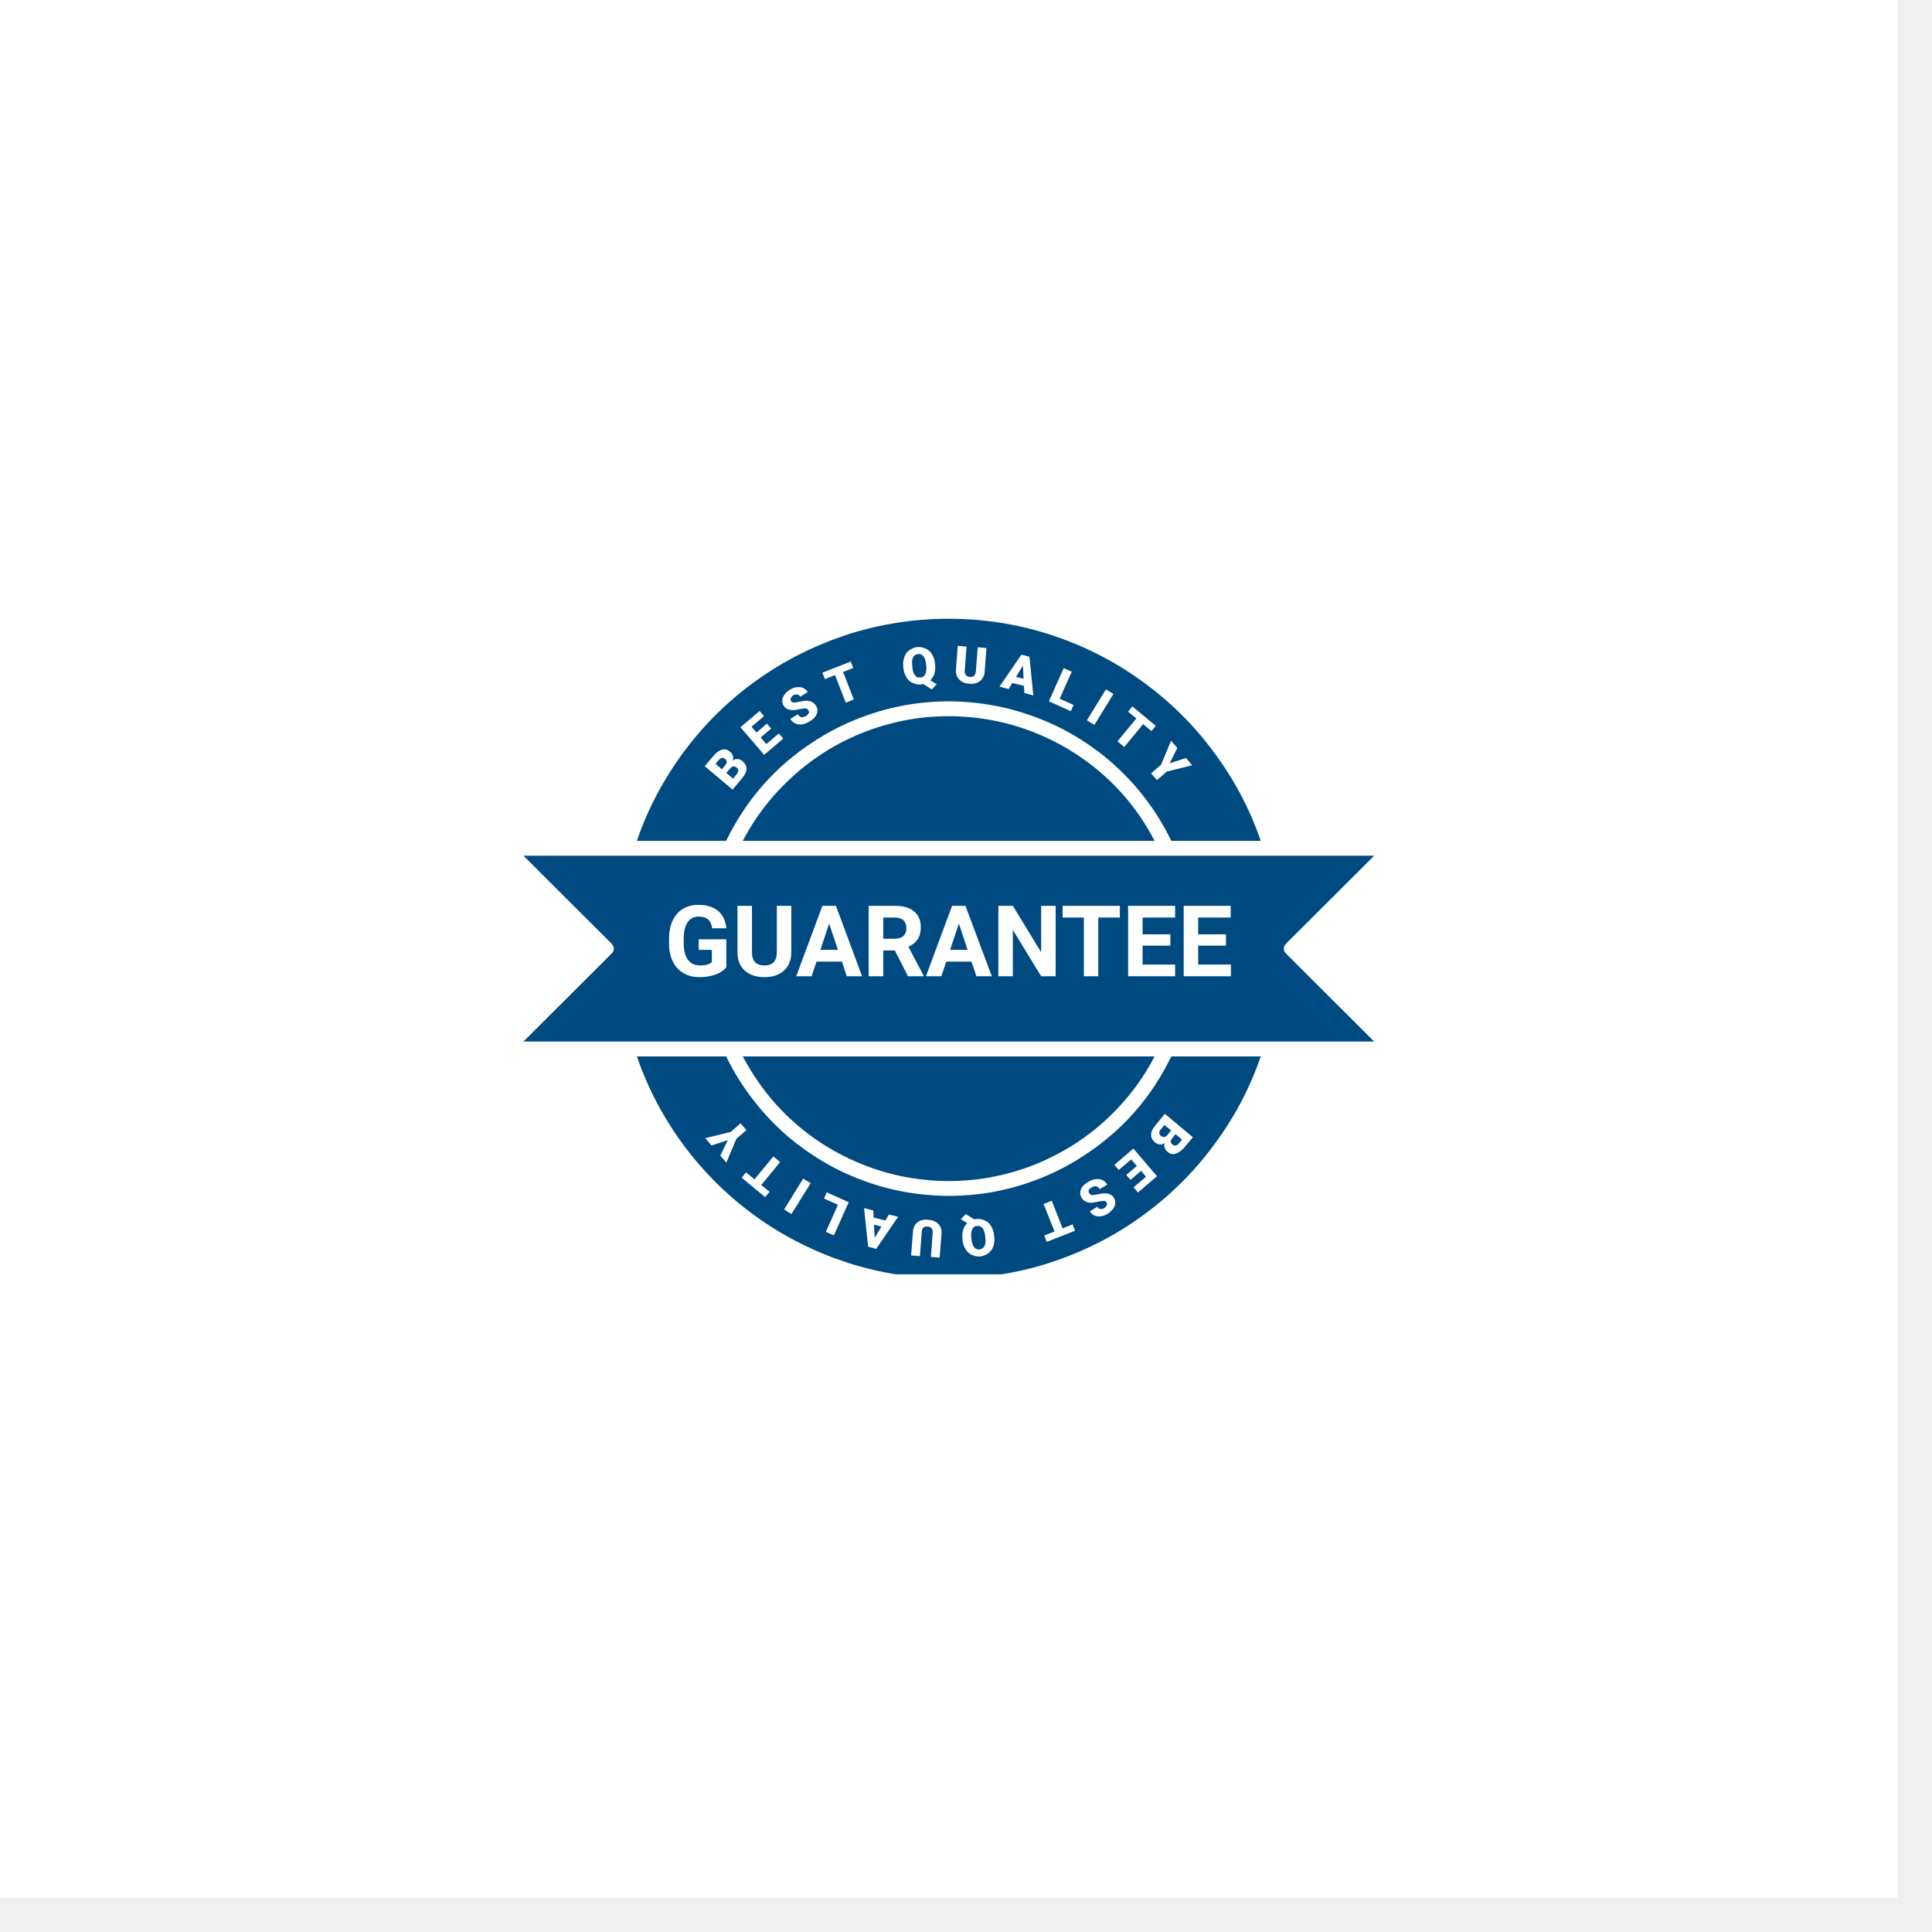
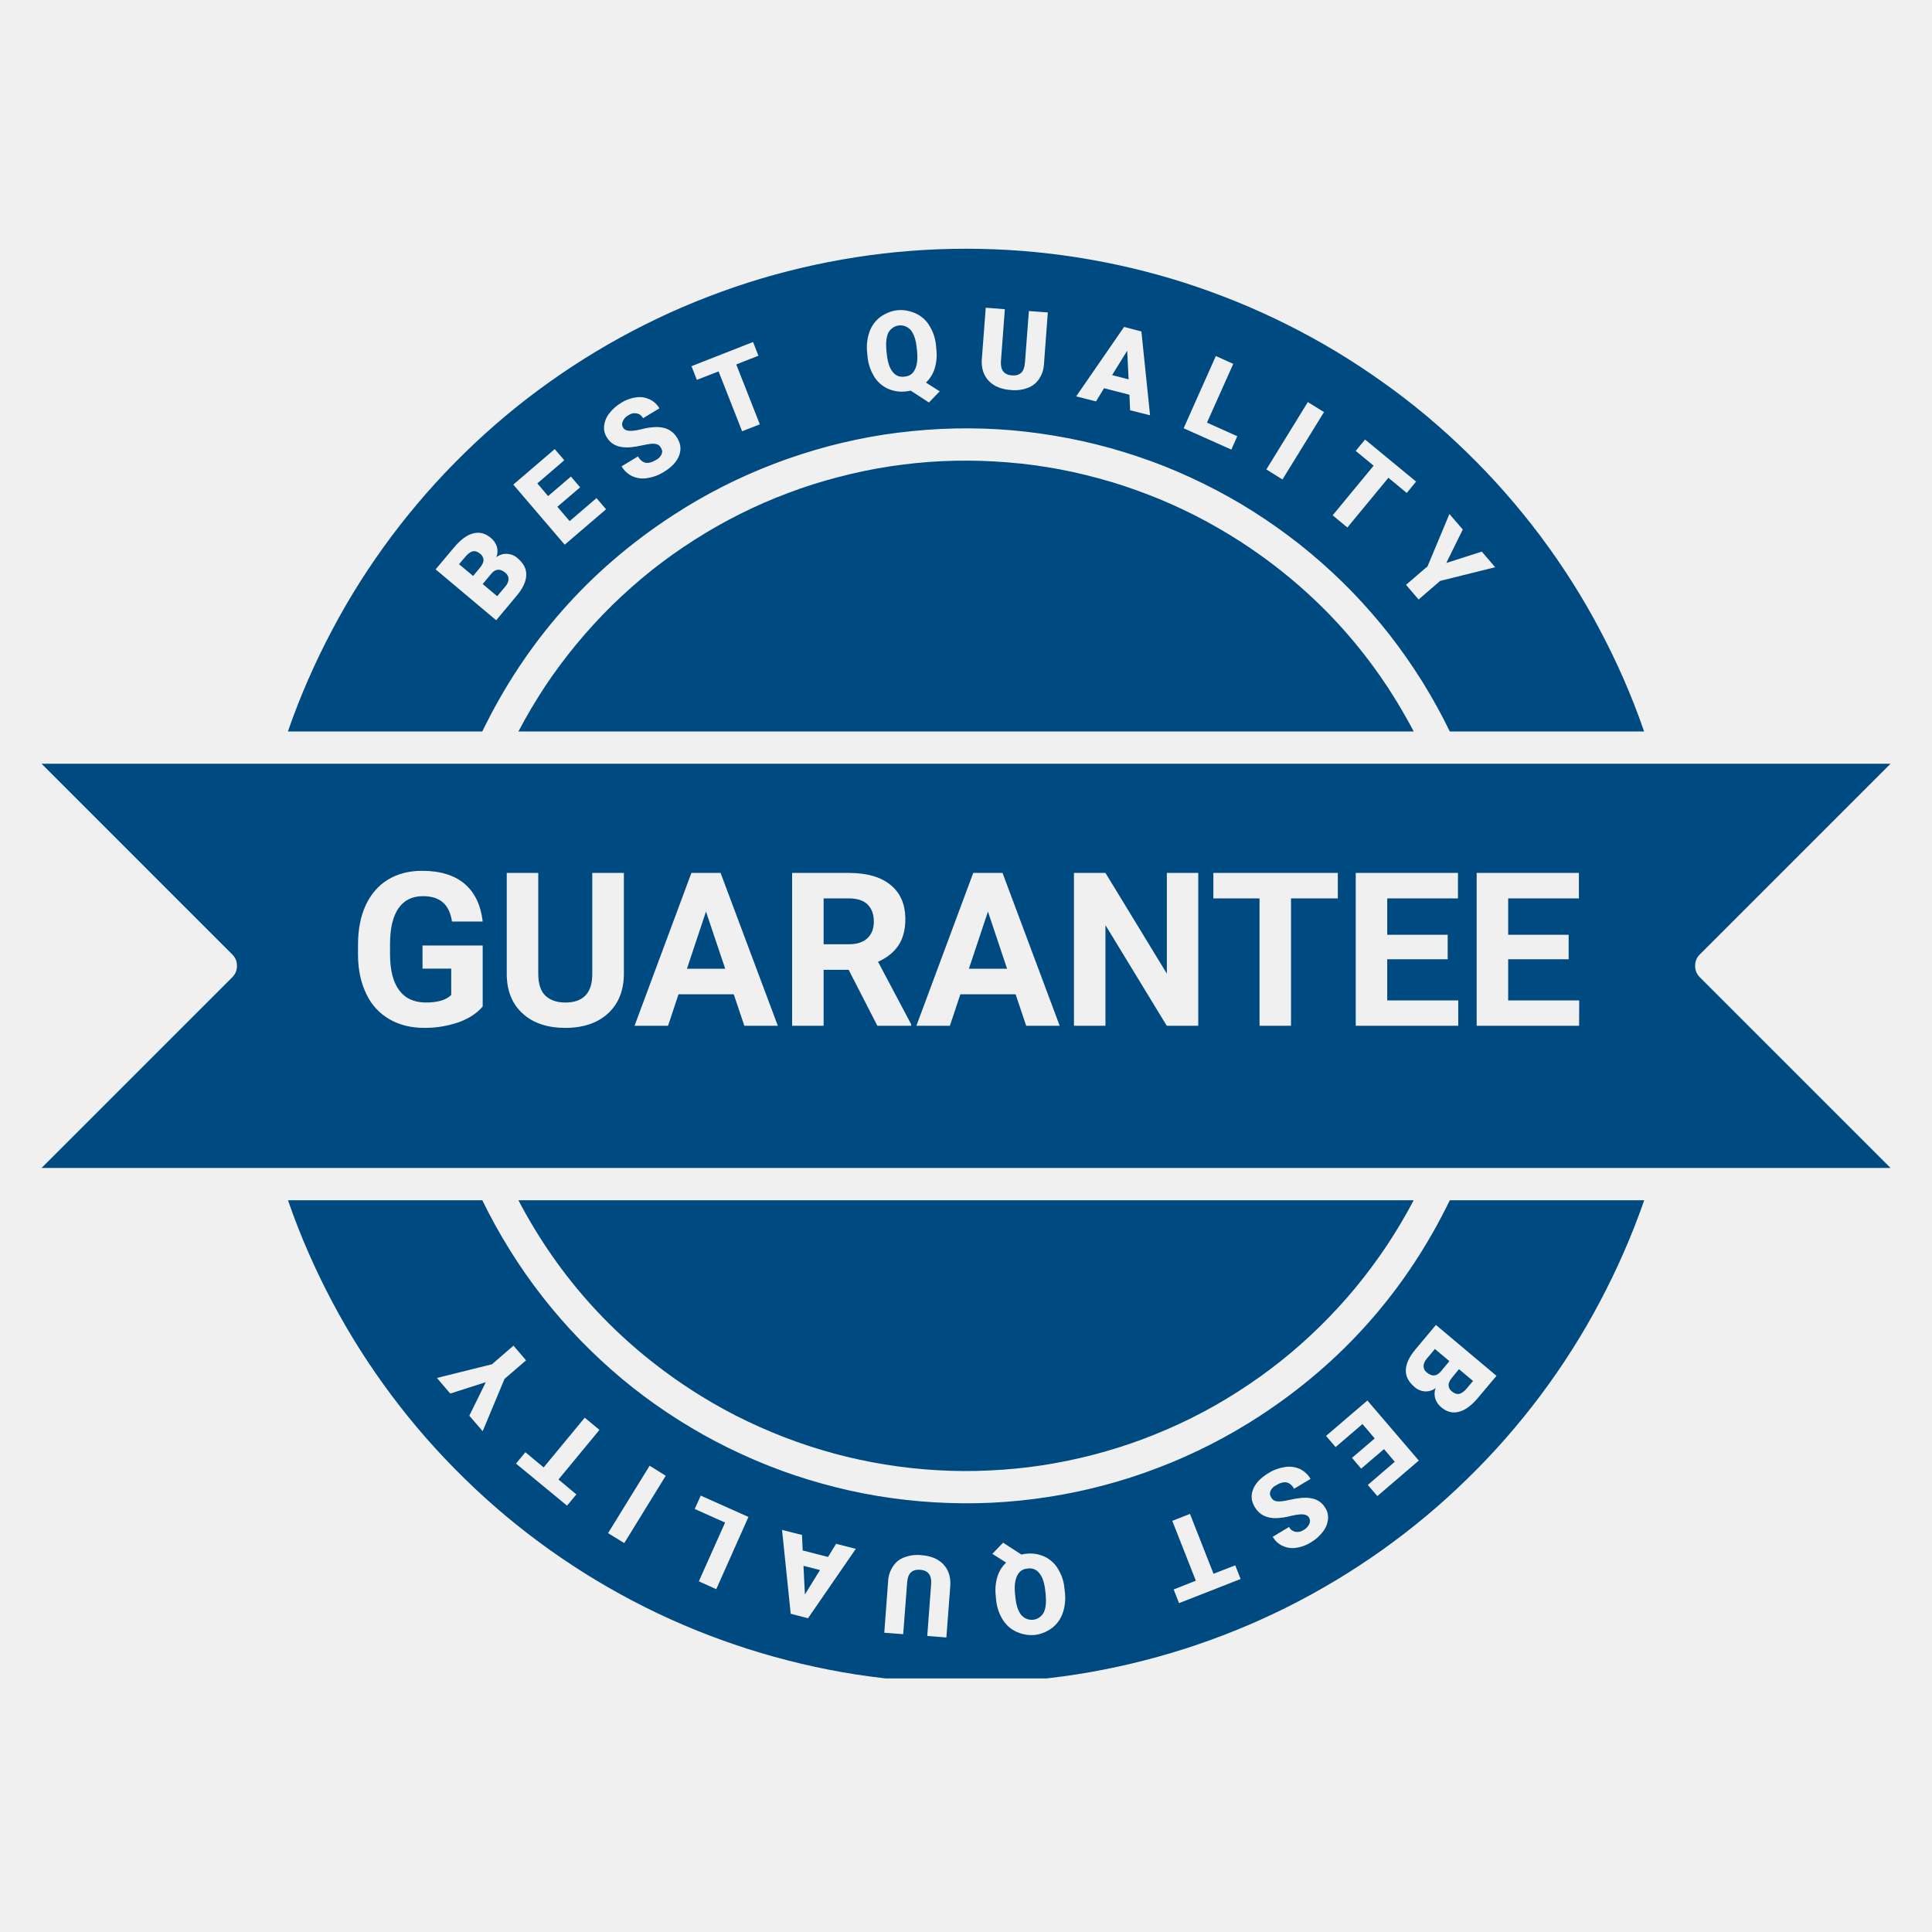
- <svg xmlns="http://www.w3.org/2000/svg" width="55" zoomAndPan="magnify" viewBox="0 0 41.25 41.25" height="55" preserveAspectRatio="xMidYMid meet" version="1.0">
+ <svg xmlns="http://www.w3.org/2000/svg" width="100" zoomAndPan="magnify" viewBox="0 0 75 75" height="100" preserveAspectRatio="xMidYMid meet" version="1.0">
  <defs>
-     <clipPath id="ea53f3067e">
-       <path d="M 0 0 L 40.512 0 L 40.512 40.512 L 0 40.512 Z M 0 0 " clip-rule="nonzero" />
+     <clipPath id="ff32748023">
+       <path d="M 1.594 29 L 73.594 29 L 73.594 46 L 1.594 46 Z M 1.594 29 " clip-rule="nonzero" />
    </clipPath>
-     <clipPath id="1df25073fe">
-       <path d="M 11.168 18 L 29.586 18 L 29.586 23 L 11.168 23 Z M 11.168 18 " clip-rule="nonzero" />
+     <clipPath id="a4f393d462">
+       <path d="M 11 46 L 64 46 L 64 65.156 L 11 65.156 Z M 11 46 " clip-rule="nonzero" />
    </clipPath>
-     <clipPath id="5bf6d2839a">
-       <path d="M 13 22 L 27 22 L 27 27.207 L 13 27.207 Z M 13 22 " clip-rule="nonzero" />
-     </clipPath>
-     <clipPath id="61fc118e4c">
-       <path d="M 13 13.211 L 27 13.211 L 27 18 L 13 18 Z M 13 13.211 " clip-rule="nonzero" />
-     </clipPath>
-     <clipPath id="06cb92aa61">
-       <path d="M 19 13.211 L 20 13.211 L 20 15 L 19 15 Z M 19 13.211 " clip-rule="nonzero" />
+     <clipPath id="7ddc8a2510">
+       <path d="M 11 9.656 L 64 9.656 L 64 29 L 11 29 Z M 11 9.656 " clip-rule="nonzero" />
    </clipPath>
  </defs>
-   <g clip-path="url(#ea53f3067e)">
-     <path fill="#ffffff" d="M 0 0 L 40.512 0 L 40.512 40.512 L 0 40.512 Z M 0 0 " fill-opacity="1" fill-rule="nonzero" />
-     <path fill="#ffffff" d="M 0 0 L 40.512 0 L 40.512 40.512 L 0 40.512 Z M 0 0 " fill-opacity="1" fill-rule="nonzero" />
+   <path fill="#004a82" d="M 37.613 37.605 L 39.094 37.605 L 38.352 35.387 Z M 37.613 37.605 " fill-opacity="1" fill-rule="nonzero" />
+   <path fill="#004a82" d="M 32.953 34.875 L 31.973 34.875 L 31.973 36.656 L 32.957 36.656 C 33.266 36.656 33.504 36.578 33.672 36.422 C 33.84 36.266 33.922 36.051 33.922 35.777 C 33.922 35.496 33.844 35.277 33.684 35.117 C 33.527 34.957 33.281 34.875 32.953 34.875 Z M 32.953 34.875 " fill-opacity="1" fill-rule="nonzero" />
+   <g clip-path="url(#ff32748023)">
+     <path fill="#004a82" d="M 55.887 29.648 L 1.613 29.648 L 9.016 37.051 C 9.141 37.172 9.199 37.32 9.199 37.492 C 9.199 37.668 9.141 37.812 9.016 37.938 L 1.613 45.34 L 73.391 45.34 L 65.988 37.938 C 65.863 37.812 65.805 37.668 65.805 37.492 C 65.805 37.32 65.863 37.172 65.988 37.051 L 73.391 29.648 Z M 15.496 38.441 C 15.73 38.758 16.078 38.918 16.535 38.918 C 16.992 38.918 17.32 38.82 17.516 38.625 L 17.516 37.602 L 16.402 37.602 L 16.402 36.703 L 18.738 36.703 L 18.738 39.07 C 18.52 39.332 18.207 39.539 17.805 39.684 C 17.371 39.832 16.926 39.906 16.469 39.902 C 15.953 39.902 15.504 39.789 15.117 39.566 C 14.719 39.332 14.418 39.008 14.223 38.59 C 14.012 38.16 13.902 37.66 13.898 37.086 L 13.898 36.68 C 13.898 36.09 13.996 35.574 14.195 35.145 C 14.395 34.711 14.684 34.379 15.059 34.148 C 15.438 33.918 15.879 33.805 16.383 33.805 C 17.086 33.805 17.637 33.973 18.035 34.309 C 18.43 34.645 18.664 35.133 18.738 35.773 L 17.547 35.773 C 17.492 35.434 17.375 35.184 17.188 35.027 C 17 34.867 16.746 34.789 16.418 34.789 C 16.004 34.789 15.688 34.945 15.469 35.258 C 15.254 35.57 15.141 36.035 15.141 36.652 L 15.141 37.031 C 15.141 37.652 15.258 38.125 15.496 38.441 Z M 24.219 37.793 C 24.219 38.441 24.016 38.957 23.609 39.336 C 23.203 39.711 22.648 39.902 21.945 39.902 C 21.254 39.902 20.703 39.719 20.297 39.352 C 19.887 38.984 19.68 38.48 19.672 37.84 L 19.672 33.887 L 20.895 33.887 L 20.895 37.801 C 20.895 38.191 20.988 38.473 21.172 38.652 C 21.359 38.828 21.617 38.918 21.945 38.918 C 22.633 38.918 22.984 38.559 22.992 37.836 L 22.992 33.887 L 24.219 33.887 Z M 28.895 39.82 L 28.484 38.598 L 26.34 38.598 L 25.934 39.82 L 24.633 39.82 L 26.84 33.887 L 27.973 33.887 L 30.195 39.82 Z M 35.371 39.82 L 34.059 39.82 L 32.945 37.648 L 31.973 37.648 L 31.973 39.82 L 30.75 39.82 L 30.75 33.887 L 32.953 33.887 C 33.656 33.887 34.195 34.043 34.574 34.355 C 34.957 34.668 35.145 35.109 35.145 35.68 C 35.145 36.082 35.059 36.422 34.883 36.691 C 34.707 36.961 34.441 37.176 34.086 37.336 L 35.371 39.762 Z M 39.836 39.82 L 39.426 38.598 L 37.281 38.598 L 36.875 39.82 L 35.574 39.82 L 37.781 33.887 L 38.918 33.887 L 41.137 39.82 Z M 46.516 39.82 L 45.293 39.82 L 42.914 35.914 L 42.914 39.82 L 41.691 39.82 L 41.691 33.887 L 42.914 33.887 L 45.297 37.797 L 45.297 33.887 L 46.516 33.887 Z M 51.934 34.875 L 50.117 34.875 L 50.117 39.82 L 48.895 39.82 L 48.895 34.875 L 47.102 34.875 L 47.102 33.887 L 51.934 33.887 Z M 56.609 39.82 L 52.629 39.82 L 52.629 33.887 L 56.598 33.887 L 56.598 34.875 L 53.852 34.875 L 53.852 36.289 L 56.199 36.289 L 56.199 37.238 L 53.852 37.238 L 53.852 38.836 L 56.609 38.836 Z M 61.301 39.82 L 57.324 39.82 L 57.324 33.887 L 61.293 33.887 L 61.293 34.875 L 58.547 34.875 L 58.547 36.289 L 60.895 36.289 L 60.895 37.238 L 58.547 37.238 L 58.547 38.836 L 61.305 38.836 Z M 61.301 39.82 " fill-opacity="1" fill-rule="nonzero" />
  </g>
-   <path fill="#004a82" d="M 20.285 20.281 L 20.66 20.281 L 20.473 19.719 Z M 20.285 20.281 " fill-opacity="1" fill-rule="nonzero" />
-   <path fill="#004a82" d="M 19.105 19.59 L 18.859 19.59 L 18.859 20.043 L 19.105 20.043 C 19.184 20.043 19.246 20.023 19.289 19.984 C 19.332 19.941 19.352 19.891 19.352 19.82 C 19.352 19.75 19.332 19.691 19.293 19.652 C 19.25 19.613 19.191 19.59 19.105 19.59 Z M 19.105 19.59 " fill-opacity="1" fill-rule="nonzero" />
-   <g clip-path="url(#1df25073fe)">
-     <path fill="#004a82" d="M 24.91 18.27 L 11.176 18.27 L 13.051 20.141 C 13.125 20.215 13.125 20.293 13.051 20.367 L 11.176 22.238 L 29.34 22.238 L 27.465 20.367 C 27.391 20.293 27.391 20.215 27.465 20.141 L 29.34 18.27 Z M 14.688 20.492 C 14.75 20.574 14.836 20.613 14.953 20.613 C 15.066 20.613 15.152 20.59 15.199 20.539 L 15.199 20.281 L 14.918 20.281 L 14.918 20.055 L 15.508 20.055 L 15.508 20.652 C 15.453 20.719 15.375 20.77 15.273 20.809 C 15.164 20.848 15.051 20.863 14.934 20.863 C 14.805 20.863 14.691 20.836 14.594 20.777 C 14.492 20.719 14.418 20.637 14.367 20.531 C 14.312 20.422 14.285 20.297 14.285 20.152 L 14.285 20.047 C 14.285 19.898 14.309 19.77 14.359 19.66 C 14.41 19.551 14.484 19.465 14.578 19.406 C 14.676 19.348 14.785 19.32 14.914 19.32 C 15.09 19.32 15.23 19.363 15.332 19.449 C 15.43 19.531 15.492 19.656 15.508 19.82 L 15.207 19.82 C 15.195 19.734 15.164 19.668 15.117 19.629 C 15.07 19.59 15.004 19.57 14.922 19.57 C 14.816 19.57 14.738 19.609 14.684 19.688 C 14.629 19.766 14.598 19.887 14.598 20.043 L 14.598 20.137 C 14.598 20.293 14.629 20.414 14.688 20.492 Z M 16.895 20.328 C 16.895 20.496 16.844 20.625 16.742 20.719 C 16.641 20.816 16.5 20.863 16.32 20.863 C 16.145 20.863 16.008 20.816 15.902 20.723 C 15.801 20.633 15.746 20.504 15.746 20.34 L 15.746 19.34 L 16.055 19.34 L 16.055 20.332 C 16.055 20.43 16.078 20.5 16.125 20.547 C 16.172 20.594 16.238 20.613 16.32 20.613 C 16.496 20.613 16.582 20.523 16.586 20.34 L 16.586 19.34 L 16.895 19.34 Z M 18.078 20.844 L 17.977 20.531 L 17.434 20.531 L 17.328 20.844 L 17 20.844 L 17.559 19.34 L 17.848 19.34 L 18.406 20.844 Z M 19.719 20.844 L 19.387 20.844 L 19.105 20.293 L 18.859 20.293 L 18.859 20.844 L 18.547 20.844 L 18.547 19.34 L 19.105 19.34 C 19.285 19.34 19.422 19.379 19.516 19.461 C 19.613 19.539 19.66 19.648 19.66 19.793 C 19.66 19.898 19.641 19.984 19.594 20.051 C 19.551 20.121 19.484 20.172 19.395 20.215 L 19.719 20.828 Z M 20.848 20.844 L 20.742 20.531 L 20.203 20.531 L 20.098 20.844 L 19.77 20.844 L 20.328 19.34 L 20.613 19.34 L 21.176 20.844 Z M 22.539 20.844 L 22.23 20.844 L 21.625 19.855 L 21.625 20.844 L 21.316 20.844 L 21.316 19.34 L 21.625 19.34 L 22.23 20.332 L 22.23 19.34 L 22.539 19.34 Z M 23.91 19.59 L 23.449 19.59 L 23.449 20.844 L 23.141 20.844 L 23.141 19.59 L 22.688 19.59 L 22.688 19.34 L 23.91 19.34 Z M 25.09 20.844 L 24.086 20.844 L 24.086 19.34 L 25.09 19.34 L 25.09 19.59 L 24.395 19.59 L 24.395 19.949 L 24.988 19.949 L 24.988 20.191 L 24.395 20.191 L 24.395 20.594 L 25.09 20.594 Z M 26.281 20.844 L 25.273 20.844 L 25.273 19.34 L 26.277 19.34 L 26.277 19.59 L 25.582 19.59 L 25.582 19.949 L 26.176 19.949 L 26.176 20.191 L 25.582 20.191 L 25.582 20.594 L 26.281 20.594 Z M 26.281 20.844 " fill-opacity="1" fill-rule="nonzero" />
+   <path fill="#004a82" d="M 40.578 61.762 C 40.547 61.461 40.477 61.238 40.359 61.086 C 40.242 60.93 40.086 60.863 39.891 60.891 C 39.699 60.906 39.566 61 39.484 61.172 C 39.402 61.34 39.375 61.574 39.402 61.871 L 39.418 62.012 C 39.449 62.316 39.523 62.539 39.641 62.688 C 39.695 62.754 39.766 62.805 39.844 62.84 C 39.926 62.875 40.012 62.887 40.102 62.879 C 40.188 62.871 40.27 62.84 40.34 62.793 C 40.414 62.742 40.473 62.68 40.516 62.602 C 40.598 62.438 40.621 62.203 40.594 61.902 Z M 40.578 61.762 " fill-opacity="1" fill-rule="nonzero" />
+   <path fill="#004a82" d="M 56.363 54.016 C 56.465 54.098 56.559 54.129 56.652 54.109 C 56.742 54.09 56.844 54.016 56.949 53.887 L 57.184 53.609 L 56.637 53.152 L 56.391 53.449 C 56.285 53.574 56.234 53.68 56.234 53.77 C 56.238 53.875 56.281 53.953 56.363 54.016 Z M 56.363 54.016 " fill-opacity="1" fill-rule="nonzero" />
+   <path fill="#004a82" d="M 55.391 52.738 C 55.305 52.84 55.262 52.941 55.262 53.035 C 55.266 53.137 55.309 53.219 55.391 53.281 C 55.59 53.445 55.77 53.434 55.934 53.238 L 56.266 52.84 L 55.703 52.367 Z M 55.391 52.738 " fill-opacity="1" fill-rule="nonzero" />
+   <path fill="#004a82" d="M 26.668 37.605 L 28.152 37.605 L 27.406 35.387 Z M 26.668 37.605 " fill-opacity="1" fill-rule="nonzero" />
+   <g clip-path="url(#a4f393d462)">
+     <path fill="#004a82" d="M 48.891 54.977 C 48.27 55.379 47.633 55.75 46.977 56.082 C 46.316 56.418 45.645 56.719 44.953 56.98 C 44.266 57.246 43.562 57.473 42.848 57.66 C 42.137 57.852 41.414 58 40.684 58.113 C 39.953 58.227 39.219 58.301 38.484 58.336 C 37.746 58.371 37.008 58.363 36.27 58.32 C 35.535 58.277 34.801 58.195 34.074 58.074 C 33.344 57.953 32.625 57.793 31.914 57.594 C 31.203 57.398 30.504 57.164 29.816 56.891 C 29.129 56.617 28.461 56.312 27.805 55.969 C 27.152 55.625 26.52 55.25 25.906 54.84 C 25.289 54.43 24.699 53.988 24.133 53.516 C 23.566 53.039 23.027 52.539 22.512 52.008 C 22 51.48 21.516 50.922 21.059 50.34 C 20.605 49.758 20.184 49.156 19.793 48.527 C 19.402 47.902 19.047 47.258 18.723 46.594 L 11.18 46.594 C 11.648 47.953 12.223 49.266 12.898 50.539 C 13.57 51.809 14.34 53.02 15.203 54.172 C 16.066 55.324 17.012 56.402 18.043 57.406 C 19.07 58.414 20.172 59.332 21.344 60.168 C 22.52 61.004 23.746 61.742 25.035 62.387 C 26.32 63.031 27.652 63.57 29.02 64.008 C 30.391 64.445 31.789 64.777 33.211 65 C 34.633 65.219 36.062 65.332 37.504 65.332 C 38.941 65.332 40.371 65.219 41.793 65 C 43.215 64.777 44.613 64.445 45.984 64.008 C 47.352 63.57 48.684 63.031 49.969 62.387 C 51.258 61.742 52.484 61.004 53.66 60.168 C 54.832 59.332 55.934 58.414 56.961 57.406 C 57.992 56.402 58.938 55.324 59.801 54.172 C 60.664 53.02 61.434 51.809 62.105 50.539 C 62.781 49.266 63.355 47.953 63.828 46.594 L 56.281 46.594 C 54.594 50.07 52.129 52.867 48.891 54.977 Z M 18.738 55.559 L 18.219 54.957 L 18.859 53.656 L 17.48 54.098 L 16.961 53.492 L 19.098 52.961 L 19.934 52.238 L 20.422 52.809 L 19.586 53.527 Z M 22.375 58.012 L 22.012 58.449 L 20.031 56.816 L 20.395 56.375 L 21.105 56.965 L 22.699 55.035 L 23.27 55.508 L 21.68 57.434 Z M 24.234 59.902 L 23.605 59.516 L 25.219 56.898 L 25.844 57.289 Z M 27.805 61.691 L 27.129 61.387 L 28.148 59.105 L 26.969 58.578 L 27.203 58.059 L 29.055 58.887 Z M 31.367 62.82 L 30.695 62.645 L 30.359 59.391 L 31.133 59.586 L 31.16 60.188 L 32.145 60.441 L 32.457 59.93 L 33.223 60.125 Z M 36.891 61.547 L 36.738 63.566 L 35.996 63.508 L 36.148 61.477 C 36.168 61.141 36.023 60.961 35.719 60.938 C 35.566 60.926 35.449 60.961 35.363 61.039 C 35.277 61.117 35.23 61.25 35.215 61.438 L 35.062 63.438 L 34.328 63.383 L 34.477 61.379 C 34.488 61.168 34.551 60.977 34.668 60.801 C 34.777 60.637 34.926 60.52 35.113 60.453 C 35.324 60.375 35.539 60.348 35.762 60.371 C 36.137 60.398 36.422 60.516 36.621 60.727 C 36.82 60.938 36.91 61.211 36.891 61.547 Z M 41.254 62.621 C 41.172 62.855 41.035 63.047 40.84 63.199 C 40.402 63.512 39.938 63.559 39.445 63.34 C 39.223 63.234 39.047 63.074 38.918 62.863 C 38.777 62.629 38.695 62.375 38.668 62.102 L 38.656 61.961 C 38.625 61.703 38.645 61.453 38.719 61.207 C 38.785 60.996 38.898 60.812 39.059 60.66 L 38.523 60.32 L 38.941 59.887 L 39.652 60.348 C 39.711 60.332 39.773 60.324 39.836 60.316 C 40.082 60.289 40.316 60.324 40.543 60.426 C 40.766 60.531 40.941 60.688 41.066 60.895 C 41.211 61.129 41.297 61.379 41.32 61.648 L 41.34 61.812 C 41.371 62.086 41.344 62.359 41.254 62.621 Z M 45.77 62.234 L 45.562 61.703 L 46.422 61.363 L 45.508 59.039 L 46.195 58.77 L 47.109 61.094 L 47.953 60.766 L 48.16 61.297 Z M 51.551 58.992 C 51.527 59.172 51.461 59.328 51.348 59.469 C 51.219 59.637 51.062 59.773 50.883 59.879 C 50.707 59.988 50.516 60.059 50.312 60.086 C 50.133 60.113 49.957 60.086 49.789 60.012 C 49.625 59.934 49.5 59.816 49.406 59.66 L 50.039 59.277 C 50.094 59.379 50.176 59.441 50.289 59.465 C 50.402 59.484 50.512 59.461 50.605 59.395 C 50.707 59.34 50.781 59.262 50.828 59.156 C 50.867 59.07 50.863 58.988 50.812 58.906 C 50.773 58.84 50.699 58.801 50.594 58.789 C 50.488 58.777 50.328 58.797 50.109 58.848 C 49.926 58.898 49.738 58.926 49.547 58.934 C 49.164 58.941 48.887 58.801 48.715 58.512 C 48.574 58.285 48.551 58.051 48.645 57.816 C 48.738 57.578 48.938 57.371 49.238 57.188 C 49.438 57.062 49.652 56.984 49.887 56.949 C 50.086 56.918 50.281 56.945 50.465 57.027 C 50.641 57.113 50.777 57.242 50.875 57.41 L 50.238 57.793 C 50.156 57.652 50.055 57.57 49.941 57.547 C 49.828 57.527 49.691 57.562 49.527 57.664 C 49.434 57.711 49.363 57.785 49.32 57.879 C 49.285 57.965 49.293 58.047 49.344 58.125 C 49.395 58.219 49.469 58.27 49.574 58.281 C 49.672 58.297 49.816 58.277 50.016 58.234 C 50.184 58.195 50.348 58.168 50.52 58.148 C 50.961 58.109 51.27 58.238 51.445 58.531 C 51.535 58.672 51.57 58.824 51.551 58.992 Z M 53.469 58.078 L 53.098 57.645 L 54.145 56.746 L 53.727 56.254 L 52.84 57.012 L 52.484 56.594 L 53.367 55.84 L 52.891 55.281 L 51.848 56.176 L 51.477 55.742 L 53.082 54.367 L 55.078 56.699 Z M 57.383 54.254 C 57.129 54.559 56.883 54.742 56.637 54.805 C 56.395 54.871 56.168 54.812 55.957 54.637 C 55.84 54.547 55.762 54.43 55.715 54.289 C 55.676 54.152 55.68 54.016 55.734 53.883 C 55.609 53.977 55.469 54.02 55.316 54.016 C 55.16 54 55.023 53.945 54.91 53.84 C 54.68 53.648 54.566 53.43 54.574 53.184 C 54.582 52.941 54.703 52.676 54.941 52.391 L 55.742 51.434 L 58.094 53.41 Z M 57.383 54.254 " fill-opacity="1" fill-rule="nonzero" />
  </g>
-   <path fill="#004a82" d="M 21.035 26.395 C 21.027 26.32 21.008 26.262 20.98 26.223 C 20.949 26.184 20.91 26.168 20.863 26.176 C 20.812 26.176 20.777 26.203 20.758 26.246 C 20.738 26.289 20.73 26.348 20.738 26.422 L 20.742 26.457 C 20.75 26.535 20.77 26.59 20.797 26.629 C 20.828 26.664 20.867 26.684 20.914 26.676 C 20.961 26.672 20.996 26.648 21.02 26.605 C 21.039 26.566 21.047 26.508 21.039 26.43 Z M 21.035 26.395 " fill-opacity="1" fill-rule="nonzero" />
-   <path fill="#004a82" d="M 25.031 24.434 C 25.055 24.457 25.078 24.465 25.102 24.457 C 25.125 24.453 25.152 24.434 25.18 24.402 L 25.238 24.332 L 25.098 24.215 L 25.035 24.293 C 25.012 24.324 24.996 24.352 24.996 24.371 C 25 24.398 25.008 24.418 25.031 24.434 Z M 25.031 24.434 " fill-opacity="1" fill-rule="nonzero" />
-   <path fill="#004a82" d="M 24.785 24.113 C 24.762 24.137 24.75 24.164 24.75 24.188 C 24.754 24.211 24.762 24.234 24.785 24.25 C 24.832 24.289 24.879 24.285 24.922 24.238 L 25.004 24.137 L 24.863 24.02 Z M 24.785 24.113 " fill-opacity="1" fill-rule="nonzero" />
-   <path fill="#004a82" d="M 17.516 20.281 L 17.891 20.281 L 17.703 19.719 Z M 17.516 20.281 " fill-opacity="1" fill-rule="nonzero" />
-   <g clip-path="url(#5bf6d2839a)">
-     <path fill="#004a82" d="M 23.137 24.676 C 22.824 24.883 22.492 25.051 22.145 25.184 C 21.793 25.32 21.434 25.414 21.062 25.473 C 20.691 25.527 20.32 25.547 19.945 25.523 C 19.57 25.5 19.203 25.441 18.844 25.34 C 18.48 25.238 18.137 25.102 17.805 24.93 C 17.473 24.754 17.164 24.547 16.875 24.309 C 16.586 24.066 16.328 23.801 16.098 23.504 C 15.867 23.211 15.668 22.895 15.504 22.555 L 13.598 22.555 C 13.836 23.25 14.176 23.887 14.613 24.473 C 15.055 25.062 15.57 25.566 16.168 25.992 C 16.766 26.418 17.414 26.738 18.109 26.965 C 18.809 27.188 19.523 27.297 20.258 27.297 C 20.988 27.297 21.707 27.188 22.402 26.965 C 23.102 26.738 23.75 26.418 24.344 25.992 C 24.941 25.566 25.461 25.062 25.898 24.473 C 26.34 23.887 26.68 23.25 26.918 22.555 L 25.008 22.555 C 24.582 23.438 23.957 24.145 23.137 24.676 Z M 15.508 24.824 L 15.379 24.672 L 15.539 24.344 L 15.191 24.457 L 15.059 24.301 L 15.602 24.168 L 15.812 23.984 L 15.938 24.129 L 15.723 24.312 Z M 16.43 25.445 L 16.336 25.559 L 15.836 25.145 L 15.93 25.031 L 16.109 25.18 L 16.512 24.691 L 16.656 24.812 L 16.254 25.301 Z M 16.898 25.922 L 16.742 25.824 L 17.148 25.164 L 17.309 25.262 Z M 17.805 26.375 L 17.633 26.301 L 17.891 25.723 L 17.594 25.59 L 17.652 25.457 L 18.121 25.668 Z M 18.707 26.664 L 18.535 26.617 L 18.449 25.793 L 18.645 25.844 L 18.652 25.996 L 18.902 26.059 L 18.98 25.93 L 19.176 25.98 Z M 20.102 26.34 L 20.062 26.852 L 19.875 26.836 L 19.914 26.32 C 19.918 26.238 19.883 26.191 19.805 26.188 C 19.77 26.184 19.738 26.191 19.715 26.211 C 19.695 26.23 19.684 26.266 19.68 26.312 L 19.641 26.82 L 19.453 26.805 L 19.492 26.297 C 19.496 26.246 19.512 26.195 19.539 26.152 C 19.566 26.109 19.605 26.082 19.652 26.062 C 19.707 26.043 19.762 26.035 19.816 26.043 C 19.91 26.051 19.984 26.078 20.035 26.133 C 20.086 26.188 20.109 26.254 20.102 26.34 Z M 21.207 26.613 C 21.188 26.672 21.152 26.719 21.102 26.758 C 20.992 26.836 20.875 26.848 20.75 26.793 C 20.691 26.766 20.648 26.727 20.617 26.672 C 20.578 26.613 20.559 26.551 20.551 26.48 L 20.551 26.445 C 20.539 26.379 20.547 26.316 20.566 26.254 C 20.582 26.199 20.609 26.156 20.652 26.117 L 20.516 26.031 L 20.621 25.922 L 20.801 26.035 C 20.816 26.035 20.832 26.031 20.848 26.027 C 20.91 26.02 20.969 26.031 21.027 26.059 C 21.082 26.082 21.129 26.121 21.16 26.176 C 21.195 26.234 21.219 26.297 21.223 26.367 L 21.227 26.406 C 21.238 26.477 21.23 26.547 21.207 26.613 Z M 22.348 26.516 L 22.297 26.379 L 22.516 26.293 L 22.281 25.707 L 22.457 25.637 L 22.688 26.227 L 22.902 26.141 L 22.953 26.277 Z M 23.812 25.695 C 23.805 25.738 23.789 25.777 23.762 25.816 C 23.727 25.855 23.688 25.891 23.645 25.918 C 23.598 25.945 23.551 25.965 23.5 25.969 C 23.453 25.977 23.41 25.969 23.367 25.953 C 23.324 25.934 23.293 25.902 23.27 25.863 L 23.43 25.766 C 23.441 25.793 23.465 25.809 23.492 25.812 C 23.523 25.816 23.547 25.812 23.574 25.797 C 23.598 25.781 23.617 25.762 23.629 25.734 C 23.641 25.715 23.637 25.691 23.625 25.672 C 23.613 25.656 23.598 25.645 23.57 25.641 C 23.543 25.641 23.504 25.645 23.449 25.656 C 23.402 25.668 23.352 25.676 23.305 25.68 C 23.207 25.68 23.137 25.645 23.094 25.574 C 23.059 25.516 23.055 25.457 23.078 25.395 C 23.102 25.336 23.152 25.281 23.227 25.238 C 23.277 25.207 23.332 25.184 23.391 25.176 C 23.441 25.168 23.492 25.176 23.539 25.195 C 23.582 25.219 23.617 25.25 23.641 25.293 L 23.48 25.391 C 23.457 25.355 23.434 25.336 23.406 25.328 C 23.375 25.324 23.34 25.332 23.301 25.355 C 23.277 25.371 23.258 25.387 23.246 25.414 C 23.238 25.434 23.242 25.453 23.254 25.473 C 23.266 25.496 23.285 25.512 23.312 25.516 C 23.336 25.516 23.375 25.512 23.422 25.504 C 23.465 25.492 23.508 25.484 23.551 25.48 C 23.664 25.473 23.742 25.504 23.785 25.578 C 23.809 25.613 23.816 25.652 23.812 25.695 Z M 24.297 25.461 L 24.203 25.352 L 24.469 25.125 L 24.363 25 L 24.137 25.191 L 24.047 25.086 L 24.273 24.895 L 24.152 24.754 L 23.887 24.98 L 23.793 24.871 L 24.199 24.523 L 24.703 25.113 Z M 25.289 24.496 C 25.223 24.57 25.16 24.617 25.098 24.633 C 25.039 24.652 24.98 24.637 24.926 24.59 C 24.898 24.57 24.879 24.539 24.867 24.504 C 24.855 24.469 24.855 24.434 24.871 24.402 C 24.84 24.426 24.805 24.438 24.766 24.434 C 24.727 24.43 24.691 24.418 24.66 24.391 C 24.602 24.34 24.574 24.285 24.578 24.223 C 24.578 24.164 24.609 24.098 24.672 24.023 L 24.871 23.781 L 25.469 24.281 Z M 25.289 24.496 " fill-opacity="1" fill-rule="nonzero" />
+   <path fill="#004a82" d="M 26.797 53.93 C 27.367 54.301 27.957 54.641 28.562 54.953 C 29.172 55.262 29.793 55.539 30.426 55.785 C 31.062 56.031 31.707 56.242 32.367 56.422 C 33.023 56.602 33.688 56.742 34.359 56.852 C 35.035 56.961 35.711 57.035 36.391 57.074 C 37.07 57.113 37.75 57.117 38.43 57.082 C 39.113 57.051 39.789 56.984 40.461 56.883 C 41.137 56.777 41.801 56.641 42.461 56.469 C 43.121 56.297 43.77 56.09 44.406 55.852 C 45.043 55.609 45.668 55.34 46.277 55.035 C 46.887 54.73 47.477 54.395 48.051 54.027 C 48.625 53.66 49.18 53.266 49.711 52.844 C 50.246 52.418 50.754 51.969 51.242 51.488 C 51.727 51.012 52.188 50.512 52.621 49.988 C 53.055 49.461 53.461 48.914 53.84 48.348 C 54.215 47.781 54.562 47.195 54.879 46.594 L 20.125 46.594 C 21.711 49.617 23.938 52.062 26.797 53.93 Z M 26.797 53.93 " fill-opacity="1" fill-rule="nonzero" />
+   <g clip-path="url(#7ddc8a2510)">
+     <path fill="#004a82" d="M 26.113 20.012 C 26.734 19.605 27.371 19.238 28.027 18.902 C 28.688 18.566 29.359 18.27 30.051 18.004 C 30.738 17.742 31.441 17.516 32.156 17.324 C 32.867 17.137 33.59 16.984 34.32 16.871 C 35.051 16.762 35.785 16.688 36.52 16.652 C 37.258 16.617 37.996 16.621 38.734 16.664 C 39.469 16.707 40.203 16.793 40.93 16.914 C 41.66 17.035 42.379 17.195 43.09 17.391 C 43.801 17.59 44.5 17.824 45.188 18.094 C 45.875 18.367 46.543 18.676 47.199 19.02 C 47.852 19.359 48.484 19.738 49.098 20.148 C 49.711 20.559 50.305 21 50.871 21.473 C 51.438 21.945 51.977 22.449 52.492 22.977 C 53.004 23.508 53.488 24.062 53.945 24.645 C 54.398 25.227 54.82 25.832 55.211 26.457 C 55.602 27.086 55.957 27.73 56.281 28.395 L 63.824 28.395 C 63.355 27.035 62.781 25.719 62.105 24.449 C 61.434 23.176 60.664 21.965 59.801 20.812 C 58.938 19.664 57.992 18.582 56.961 17.578 C 55.934 16.574 54.832 15.652 53.656 14.82 C 52.484 13.984 51.258 13.246 49.969 12.602 C 48.684 11.957 47.352 11.418 45.984 10.977 C 44.613 10.539 43.215 10.211 41.793 9.988 C 40.371 9.766 38.941 9.656 37.5 9.656 C 36.062 9.656 34.633 9.766 33.211 9.988 C 31.789 10.211 30.391 10.539 29.02 10.977 C 27.652 11.418 26.32 11.957 25.035 12.602 C 23.746 13.246 22.52 13.984 21.344 14.82 C 20.172 15.652 19.07 16.574 18.043 17.578 C 17.012 18.582 16.066 19.664 15.203 20.812 C 14.34 21.965 13.57 23.176 12.898 24.449 C 12.223 25.719 11.648 27.035 11.176 28.395 L 18.723 28.395 C 20.41 24.918 22.875 22.121 26.113 20.012 Z M 56.266 19.953 L 56.785 20.555 L 56.145 21.855 L 57.523 21.414 L 58.043 22.02 L 55.906 22.551 L 55.07 23.273 L 54.582 22.703 L 55.418 21.984 Z M 52.629 17.504 L 52.992 17.062 L 54.973 18.695 L 54.609 19.137 L 53.898 18.547 L 52.305 20.477 L 51.734 20.004 L 53.324 18.078 Z M 50.77 15.609 L 51.398 15.996 L 49.785 18.613 L 49.16 18.223 Z M 47.199 13.82 L 47.875 14.125 L 46.855 16.406 L 48.031 16.934 L 47.801 17.453 L 45.949 16.625 Z M 43.637 12.691 L 44.309 12.867 L 44.645 16.121 L 43.871 15.926 L 43.844 15.324 L 42.859 15.07 L 42.547 15.582 L 41.777 15.387 Z M 38.113 13.965 L 38.266 11.945 L 39.008 12.004 L 38.855 14.035 C 38.836 14.371 38.98 14.551 39.285 14.574 C 39.438 14.586 39.555 14.551 39.641 14.473 C 39.727 14.395 39.773 14.262 39.789 14.074 L 39.941 12.074 L 40.676 12.129 L 40.527 14.133 C 40.516 14.344 40.453 14.535 40.336 14.711 C 40.227 14.875 40.078 14.992 39.891 15.059 C 39.68 15.137 39.465 15.164 39.242 15.141 C 38.867 15.113 38.582 14.996 38.383 14.785 C 38.184 14.574 38.094 14.301 38.113 13.965 Z M 33.75 12.891 C 33.832 12.656 33.969 12.465 34.164 12.312 C 34.602 12 35.066 11.953 35.559 12.172 C 35.781 12.277 35.957 12.438 36.082 12.648 C 36.227 12.883 36.309 13.137 36.336 13.41 L 36.348 13.551 C 36.379 13.809 36.359 14.059 36.285 14.305 C 36.219 14.516 36.105 14.699 35.945 14.852 L 36.48 15.191 L 36.062 15.625 L 35.352 15.164 C 35.293 15.18 35.23 15.188 35.168 15.195 C 34.922 15.223 34.688 15.188 34.457 15.086 C 34.238 14.98 34.062 14.824 33.934 14.617 C 33.793 14.383 33.707 14.133 33.68 13.863 L 33.664 13.699 C 33.633 13.426 33.66 13.152 33.75 12.891 Z M 29.234 13.277 L 29.441 13.809 L 28.582 14.148 L 29.496 16.473 L 28.809 16.742 L 27.895 14.418 L 27.051 14.746 L 26.844 14.215 Z M 23.453 16.52 C 23.477 16.34 23.543 16.184 23.656 16.043 C 23.785 15.875 23.941 15.738 24.121 15.633 C 24.297 15.523 24.488 15.453 24.691 15.426 C 24.871 15.398 25.047 15.426 25.215 15.5 C 25.379 15.578 25.504 15.695 25.598 15.852 L 24.965 16.234 C 24.91 16.133 24.828 16.07 24.715 16.047 C 24.602 16.027 24.492 16.051 24.398 16.117 C 24.297 16.172 24.223 16.25 24.176 16.355 C 24.137 16.441 24.141 16.523 24.191 16.605 C 24.23 16.672 24.305 16.711 24.41 16.723 C 24.516 16.734 24.676 16.715 24.895 16.664 C 25.078 16.613 25.266 16.586 25.457 16.578 C 25.84 16.57 26.117 16.711 26.289 17 C 26.43 17.227 26.453 17.461 26.359 17.695 C 26.266 17.934 26.066 18.141 25.766 18.324 C 25.566 18.449 25.352 18.527 25.117 18.562 C 24.918 18.594 24.723 18.566 24.539 18.484 C 24.363 18.398 24.227 18.27 24.129 18.102 L 24.766 17.719 C 24.848 17.859 24.949 17.941 25.062 17.965 C 25.176 17.984 25.312 17.949 25.477 17.848 C 25.57 17.801 25.641 17.727 25.684 17.633 C 25.719 17.547 25.711 17.465 25.66 17.387 C 25.609 17.293 25.535 17.242 25.43 17.23 C 25.332 17.215 25.184 17.234 24.988 17.277 C 24.82 17.316 24.656 17.344 24.484 17.363 C 24.043 17.402 23.734 17.273 23.559 16.98 C 23.469 16.84 23.434 16.688 23.453 16.52 Z M 21.535 17.434 L 21.906 17.867 L 20.859 18.766 L 21.277 19.258 L 22.164 18.5 L 22.52 18.918 L 21.637 19.672 L 22.113 20.23 L 23.156 19.336 L 23.527 19.77 L 21.922 21.145 L 19.926 18.812 Z M 17.621 21.258 C 17.875 20.953 18.121 20.77 18.367 20.707 C 18.609 20.641 18.836 20.699 19.047 20.875 C 19.16 20.965 19.242 21.082 19.289 21.223 C 19.328 21.359 19.32 21.496 19.27 21.629 C 19.395 21.535 19.535 21.492 19.688 21.5 C 19.844 21.512 19.98 21.566 20.094 21.672 C 20.324 21.863 20.438 22.082 20.43 22.328 C 20.422 22.57 20.301 22.836 20.062 23.121 L 19.262 24.078 L 16.91 22.102 Z M 17.621 21.258 " fill-opacity="1" fill-rule="nonzero" />
  </g>
-   <path fill="#004a82" d="M 17.547 24.414 C 17.84 24.602 18.145 24.758 18.469 24.883 C 18.789 25.008 19.121 25.098 19.461 25.152 C 19.805 25.207 20.148 25.227 20.492 25.211 C 20.836 25.195 21.176 25.145 21.512 25.055 C 21.848 24.969 22.168 24.848 22.477 24.691 C 22.785 24.539 23.078 24.352 23.348 24.137 C 23.617 23.922 23.863 23.68 24.082 23.414 C 24.305 23.148 24.492 22.863 24.652 22.555 L 15.859 22.555 C 16.262 23.32 16.824 23.941 17.547 24.414 Z M 17.547 24.414 " fill-opacity="1" fill-rule="nonzero" />
-   <g clip-path="url(#61fc118e4c)">
-     <path fill="#004a82" d="M 17.375 15.832 C 17.691 15.625 18.023 15.457 18.371 15.324 C 18.723 15.188 19.082 15.094 19.453 15.035 C 19.824 14.98 20.195 14.961 20.57 14.984 C 20.941 15.008 21.309 15.066 21.672 15.168 C 22.031 15.27 22.379 15.406 22.711 15.578 C 23.043 15.754 23.352 15.961 23.641 16.199 C 23.926 16.441 24.188 16.707 24.418 17.004 C 24.648 17.297 24.844 17.613 25.008 17.953 L 26.918 17.953 C 26.68 17.258 26.34 16.621 25.898 16.035 C 25.461 15.445 24.941 14.941 24.344 14.516 C 23.75 14.09 23.102 13.77 22.402 13.543 C 21.703 13.32 20.988 13.211 20.258 13.211 C 19.523 13.211 18.809 13.32 18.109 13.543 C 17.414 13.77 16.766 14.09 16.168 14.516 C 15.57 14.941 15.055 15.445 14.613 16.035 C 14.176 16.621 13.836 17.258 13.598 17.953 L 15.504 17.953 C 15.934 17.07 16.555 16.363 17.375 15.832 Z M 25.004 15.816 L 25.137 15.969 L 24.973 16.297 L 25.324 16.184 L 25.453 16.34 L 24.914 16.473 L 24.703 16.656 L 24.578 16.512 L 24.789 16.328 Z M 24.086 15.195 L 24.176 15.082 L 24.676 15.496 L 24.586 15.609 L 24.406 15.461 L 24.004 15.949 L 23.859 15.828 L 24.262 15.34 Z M 23.613 14.719 L 23.773 14.816 L 23.367 15.477 L 23.207 15.379 Z M 22.711 14.266 L 22.883 14.34 L 22.625 14.918 L 22.922 15.051 L 22.863 15.184 L 22.395 14.973 Z M 21.809 13.977 L 21.98 14.023 L 22.062 14.848 L 21.871 14.797 L 21.863 14.645 L 21.613 14.582 L 21.535 14.711 L 21.34 14.66 Z M 20.41 14.301 L 20.449 13.789 L 20.637 13.805 L 20.598 14.32 C 20.594 14.402 20.633 14.449 20.707 14.453 C 20.746 14.457 20.777 14.449 20.797 14.43 C 20.82 14.41 20.832 14.375 20.836 14.328 L 20.875 13.82 L 21.062 13.836 L 21.023 14.344 C 21.02 14.395 21.004 14.445 20.973 14.488 C 20.945 14.531 20.91 14.559 20.863 14.578 C 20.809 14.598 20.754 14.605 20.695 14.598 C 20.602 14.59 20.531 14.562 20.48 14.508 C 20.43 14.453 20.406 14.387 20.41 14.301 Z M 19.309 14.027 C 19.328 13.969 19.363 13.922 19.414 13.883 C 19.523 13.805 19.641 13.793 19.766 13.848 C 19.82 13.875 19.867 13.914 19.898 13.969 C 19.934 14.027 19.957 14.09 19.961 14.16 L 19.965 14.195 C 19.973 14.262 19.969 14.324 19.949 14.387 C 19.934 14.441 19.902 14.484 19.863 14.523 L 20 14.609 L 19.895 14.719 L 19.715 14.605 C 19.699 14.605 19.684 14.609 19.668 14.613 C 19.605 14.621 19.543 14.609 19.488 14.582 C 19.43 14.559 19.387 14.52 19.355 14.465 C 19.32 14.406 19.297 14.344 19.289 14.273 L 19.285 14.234 C 19.277 14.164 19.285 14.094 19.309 14.027 Z M 18.164 14.125 L 18.219 14.262 L 18 14.348 L 18.23 14.934 L 18.059 15.004 L 17.828 14.414 L 17.613 14.5 L 17.559 14.363 Z M 16.703 14.945 C 16.707 14.902 16.727 14.863 16.754 14.824 C 16.785 14.785 16.824 14.75 16.871 14.723 C 16.914 14.695 16.965 14.676 17.016 14.672 C 17.062 14.664 17.105 14.672 17.148 14.688 C 17.188 14.711 17.223 14.738 17.246 14.777 L 17.086 14.875 C 17.07 14.848 17.051 14.832 17.023 14.828 C 16.992 14.824 16.965 14.828 16.941 14.844 C 16.914 14.859 16.898 14.879 16.887 14.906 C 16.875 14.926 16.875 14.949 16.891 14.969 C 16.898 14.984 16.918 14.996 16.945 15 C 16.973 15 17.012 14.996 17.066 14.984 C 17.113 14.973 17.16 14.965 17.211 14.961 C 17.305 14.961 17.375 14.996 17.422 15.066 C 17.457 15.125 17.461 15.184 17.438 15.246 C 17.414 15.305 17.363 15.359 17.289 15.402 C 17.238 15.434 17.184 15.457 17.125 15.465 C 17.074 15.473 17.023 15.465 16.977 15.445 C 16.934 15.422 16.898 15.391 16.875 15.348 L 17.035 15.25 C 17.055 15.285 17.082 15.305 17.109 15.312 C 17.137 15.316 17.172 15.309 17.215 15.285 C 17.238 15.27 17.254 15.254 17.266 15.227 C 17.277 15.207 17.273 15.188 17.262 15.168 C 17.25 15.145 17.23 15.129 17.203 15.125 C 17.18 15.125 17.141 15.129 17.09 15.137 C 17.047 15.148 17.008 15.156 16.965 15.16 C 16.852 15.168 16.773 15.137 16.73 15.062 C 16.707 15.027 16.699 14.988 16.703 14.945 Z M 16.219 15.18 L 16.312 15.289 L 16.047 15.516 L 16.152 15.641 L 16.375 15.449 L 16.465 15.555 L 16.242 15.746 L 16.363 15.887 L 16.629 15.66 L 16.723 15.77 L 16.316 16.117 L 15.809 15.527 Z M 15.227 16.145 C 15.289 16.07 15.352 16.023 15.414 16.008 C 15.477 15.988 15.535 16.004 15.586 16.051 C 15.617 16.07 15.637 16.102 15.648 16.137 C 15.66 16.172 15.656 16.207 15.645 16.238 C 15.676 16.215 15.711 16.203 15.75 16.207 C 15.789 16.211 15.824 16.223 15.852 16.25 C 15.91 16.301 15.938 16.355 15.938 16.418 C 15.938 16.477 15.906 16.543 15.844 16.617 L 15.641 16.859 L 15.047 16.359 Z M 15.227 16.145 " fill-opacity="1" fill-rule="nonzero" />
-   </g>
-   <path fill="#004a82" d="M 15.73 16.527 C 15.754 16.504 15.762 16.477 15.762 16.453 C 15.762 16.43 15.75 16.406 15.73 16.391 C 15.68 16.352 15.637 16.355 15.594 16.402 L 15.508 16.504 L 15.652 16.625 Z M 15.73 16.527 " fill-opacity="1" fill-rule="nonzero" />
-   <path fill="#004a82" d="M 15.484 16.207 C 15.461 16.184 15.434 16.176 15.41 16.184 C 15.387 16.188 15.363 16.207 15.336 16.238 L 15.277 16.309 L 15.414 16.426 L 15.477 16.348 C 15.504 16.316 15.516 16.289 15.516 16.27 C 15.516 16.242 15.504 16.223 15.484 16.207 Z M 15.484 16.207 " fill-opacity="1" fill-rule="nonzero" />
-   <path fill="#004a82" d="M 22.965 16.094 C 22.676 15.906 22.371 15.75 22.047 15.625 C 21.727 15.5 21.395 15.41 21.051 15.355 C 20.711 15.301 20.367 15.281 20.023 15.297 C 19.676 15.312 19.336 15.363 19.004 15.453 C 18.668 15.539 18.348 15.66 18.035 15.816 C 17.727 15.969 17.438 16.156 17.168 16.371 C 16.898 16.586 16.652 16.828 16.43 17.094 C 16.211 17.359 16.02 17.645 15.859 17.953 L 24.652 17.953 C 24.254 17.188 23.691 16.566 22.965 16.094 Z M 22.965 16.094 " fill-opacity="1" fill-rule="nonzero" />
-   <path fill="#004a82" d="M 18.676 26.43 L 18.82 26.188 L 18.66 26.148 Z M 18.676 26.43 " fill-opacity="1" fill-rule="nonzero" />
-   <g clip-path="url(#06cb92aa61)">
-     <path fill="#004a82" d="M 19.48 14.246 C 19.484 14.32 19.504 14.379 19.535 14.418 C 19.562 14.457 19.602 14.473 19.652 14.465 C 19.699 14.465 19.734 14.438 19.754 14.395 C 19.777 14.352 19.785 14.293 19.777 14.219 L 19.773 14.184 C 19.766 14.105 19.746 14.051 19.715 14.012 C 19.688 13.977 19.648 13.957 19.602 13.965 C 19.551 13.969 19.516 13.992 19.496 14.035 C 19.473 14.074 19.469 14.133 19.477 14.211 Z M 19.48 14.246 " fill-opacity="1" fill-rule="nonzero" />
-   </g>
-   <path fill="#004a82" d="M 21.84 14.211 L 21.691 14.453 L 21.855 14.492 Z M 21.84 14.211 " fill-opacity="1" fill-rule="nonzero" />
+   <path fill="#004a82" d="M 19.613 22.773 C 19.699 22.672 19.742 22.57 19.742 22.477 C 19.738 22.375 19.695 22.293 19.613 22.23 C 19.414 22.066 19.234 22.078 19.07 22.273 L 18.738 22.672 L 19.301 23.145 Z M 19.613 22.773 " fill-opacity="1" fill-rule="nonzero" />
+   <path fill="#004a82" d="M 18.641 21.496 C 18.539 21.414 18.445 21.383 18.352 21.402 C 18.262 21.422 18.16 21.496 18.055 21.625 L 17.82 21.902 L 18.367 22.359 L 18.613 22.062 C 18.719 21.938 18.77 21.832 18.77 21.742 C 18.766 21.641 18.723 21.559 18.641 21.496 Z M 18.641 21.496 " fill-opacity="1" fill-rule="nonzero" />
+   <path fill="#004a82" d="M 48.207 21.059 C 47.633 20.688 47.047 20.348 46.441 20.035 C 45.832 19.727 45.211 19.445 44.578 19.203 C 43.941 18.957 43.297 18.742 42.637 18.566 C 41.98 18.387 41.316 18.242 40.645 18.133 C 39.969 18.023 39.293 17.953 38.613 17.914 C 37.934 17.875 37.254 17.871 36.574 17.902 C 35.891 17.934 35.215 18.004 34.543 18.105 C 33.867 18.207 33.203 18.348 32.543 18.52 C 31.883 18.691 31.234 18.895 30.598 19.137 C 29.961 19.375 29.336 19.648 28.727 19.953 C 28.117 20.258 27.527 20.594 26.953 20.961 C 26.379 21.324 25.824 21.723 25.289 22.145 C 24.758 22.57 24.25 23.02 23.762 23.496 C 23.277 23.973 22.816 24.477 22.383 25 C 21.949 25.523 21.543 26.07 21.164 26.637 C 20.789 27.207 20.441 27.793 20.125 28.395 L 54.879 28.395 C 53.293 25.371 51.066 22.926 48.207 21.059 Z M 48.207 21.059 " fill-opacity="1" fill-rule="nonzero" />
+   <path fill="#004a82" d="M 31.246 61.898 L 31.832 60.949 L 31.191 60.785 Z M 31.246 61.898 " fill-opacity="1" fill-rule="nonzero" />
+   <path fill="#004a82" d="M 34.426 13.75 C 34.457 14.051 34.527 14.273 34.645 14.426 C 34.762 14.582 34.918 14.648 35.113 14.621 C 35.305 14.605 35.438 14.512 35.52 14.34 C 35.602 14.172 35.629 13.938 35.602 13.641 L 35.586 13.5 C 35.555 13.195 35.48 12.973 35.363 12.824 C 35.309 12.758 35.238 12.707 35.16 12.672 C 35.078 12.637 34.992 12.625 34.902 12.633 C 34.816 12.641 34.734 12.672 34.664 12.719 C 34.59 12.77 34.531 12.832 34.488 12.91 C 34.406 13.078 34.383 13.309 34.41 13.609 Z M 34.426 13.75 " fill-opacity="1" fill-rule="nonzero" />
+   <path fill="#004a82" d="M 43.758 13.613 L 43.172 14.562 L 43.812 14.727 Z M 43.758 13.613 " fill-opacity="1" fill-rule="nonzero" />
</svg>
